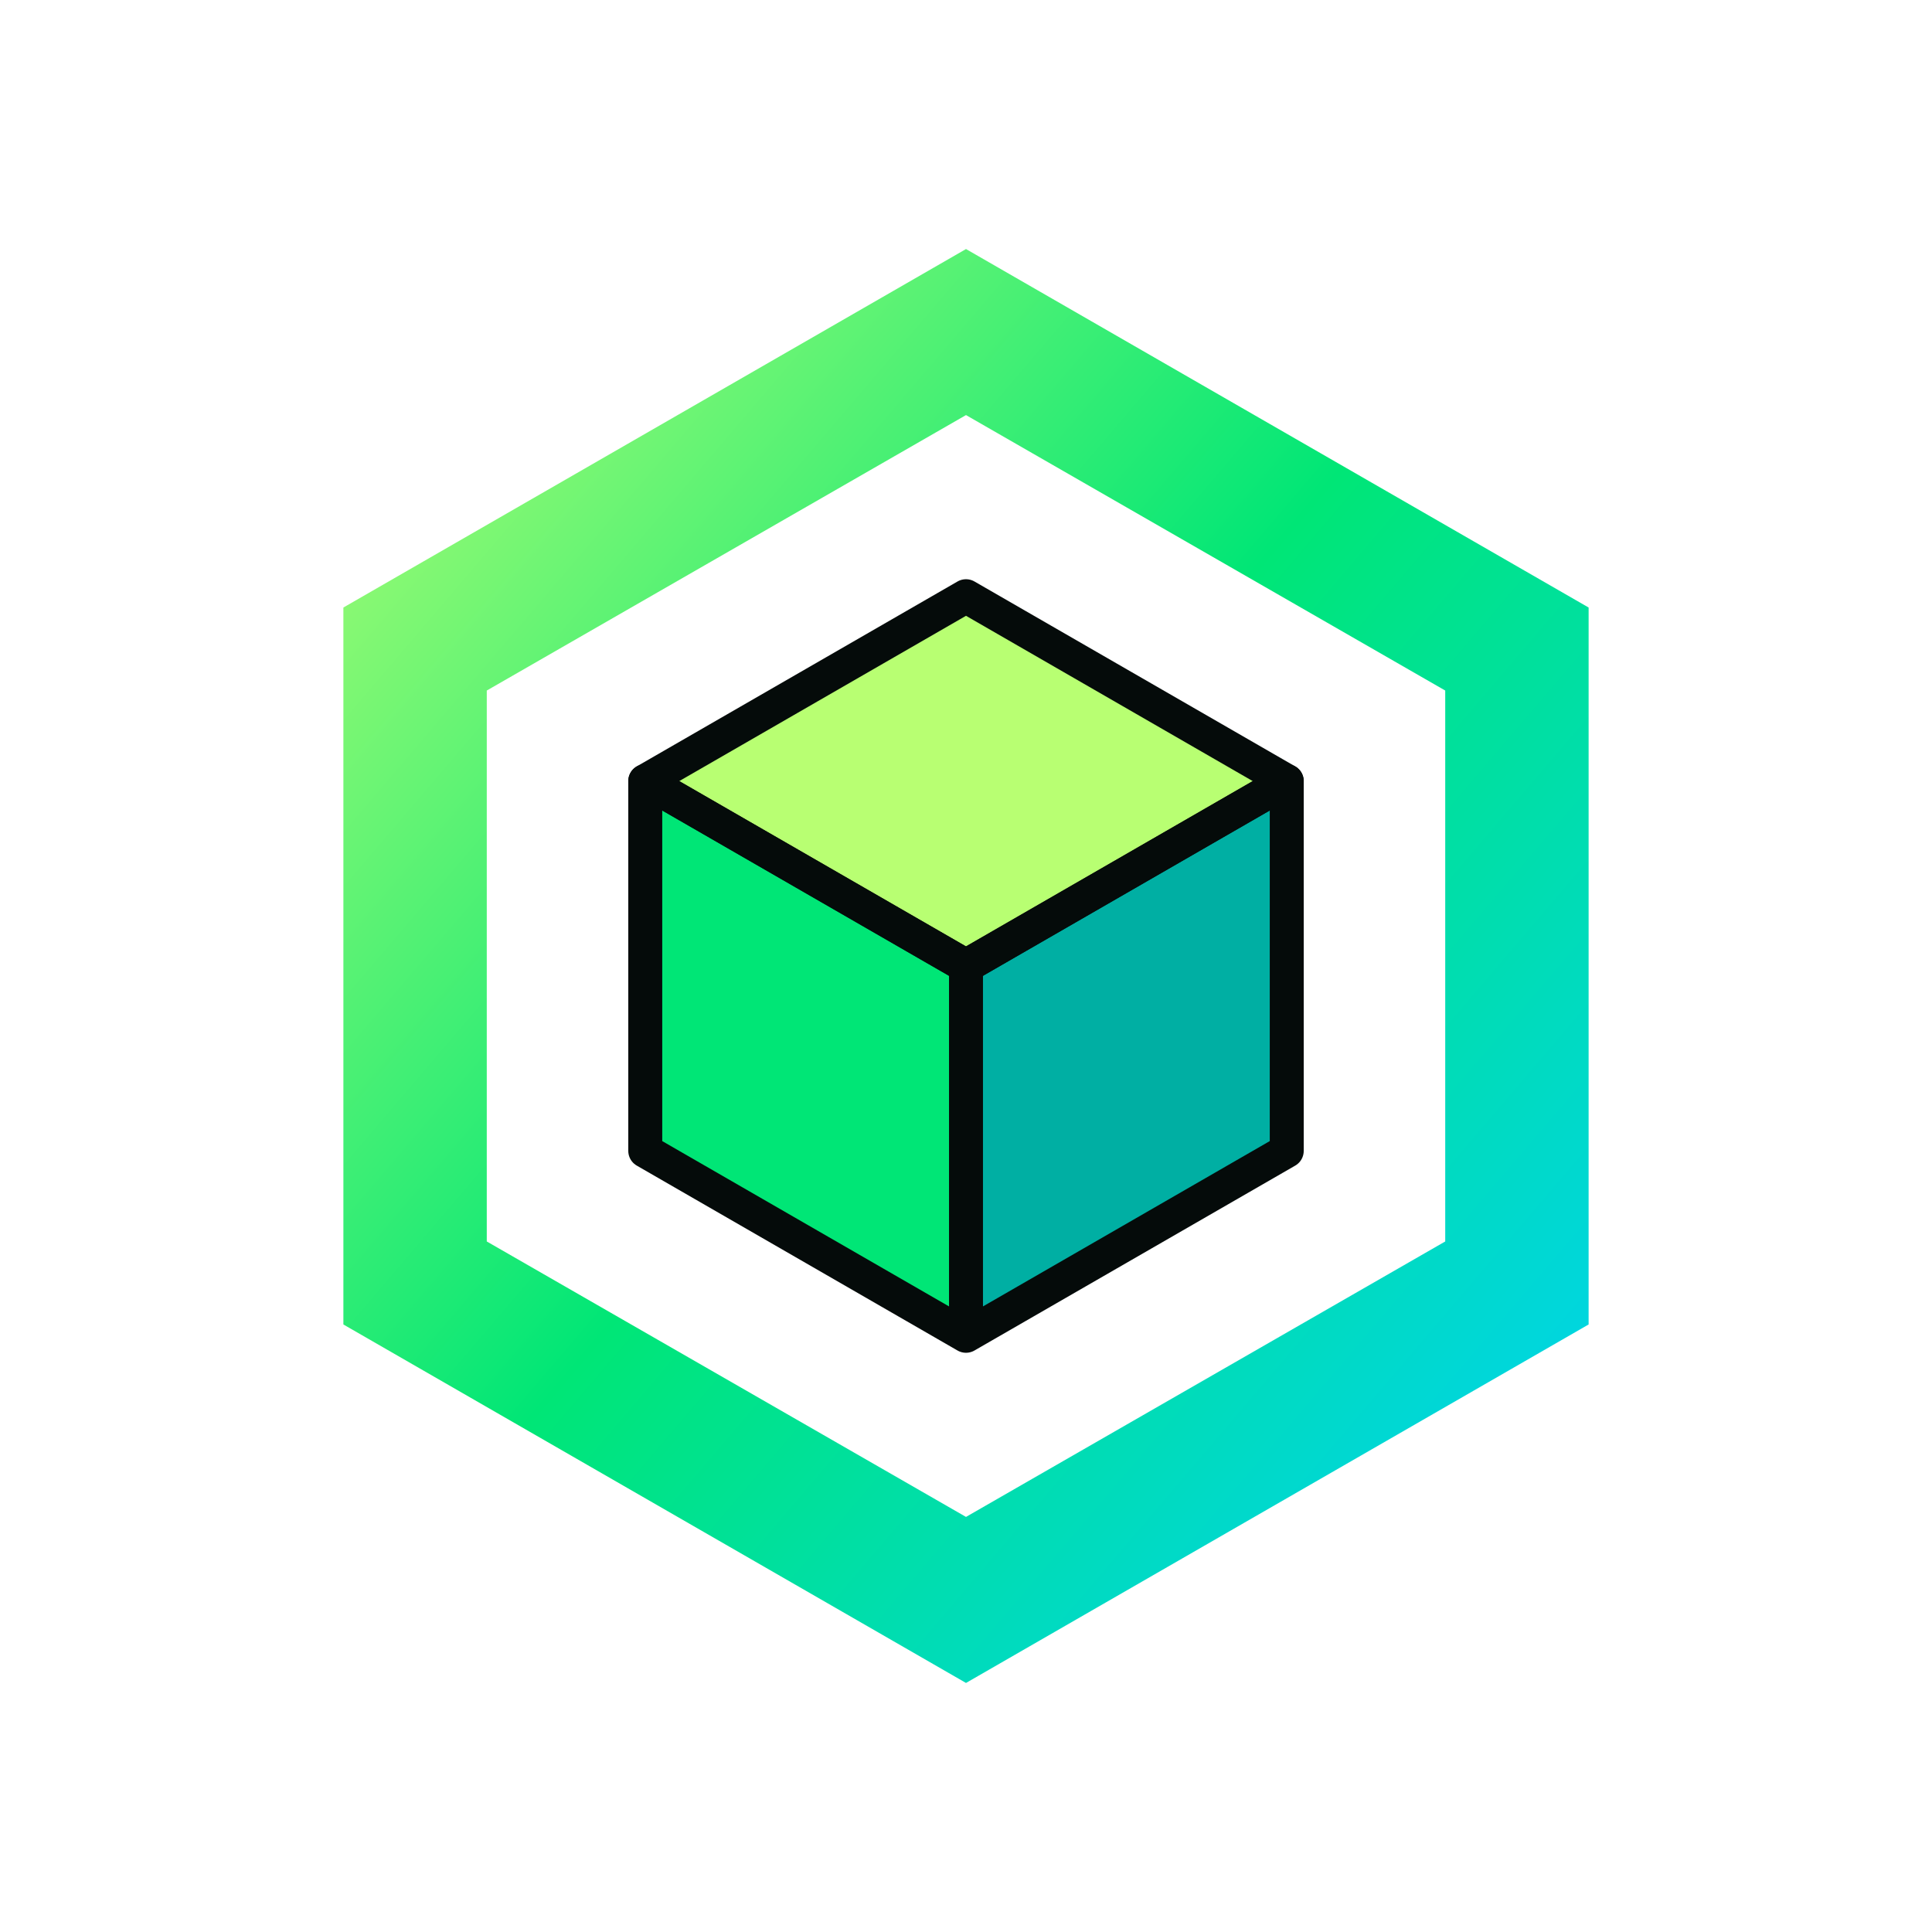
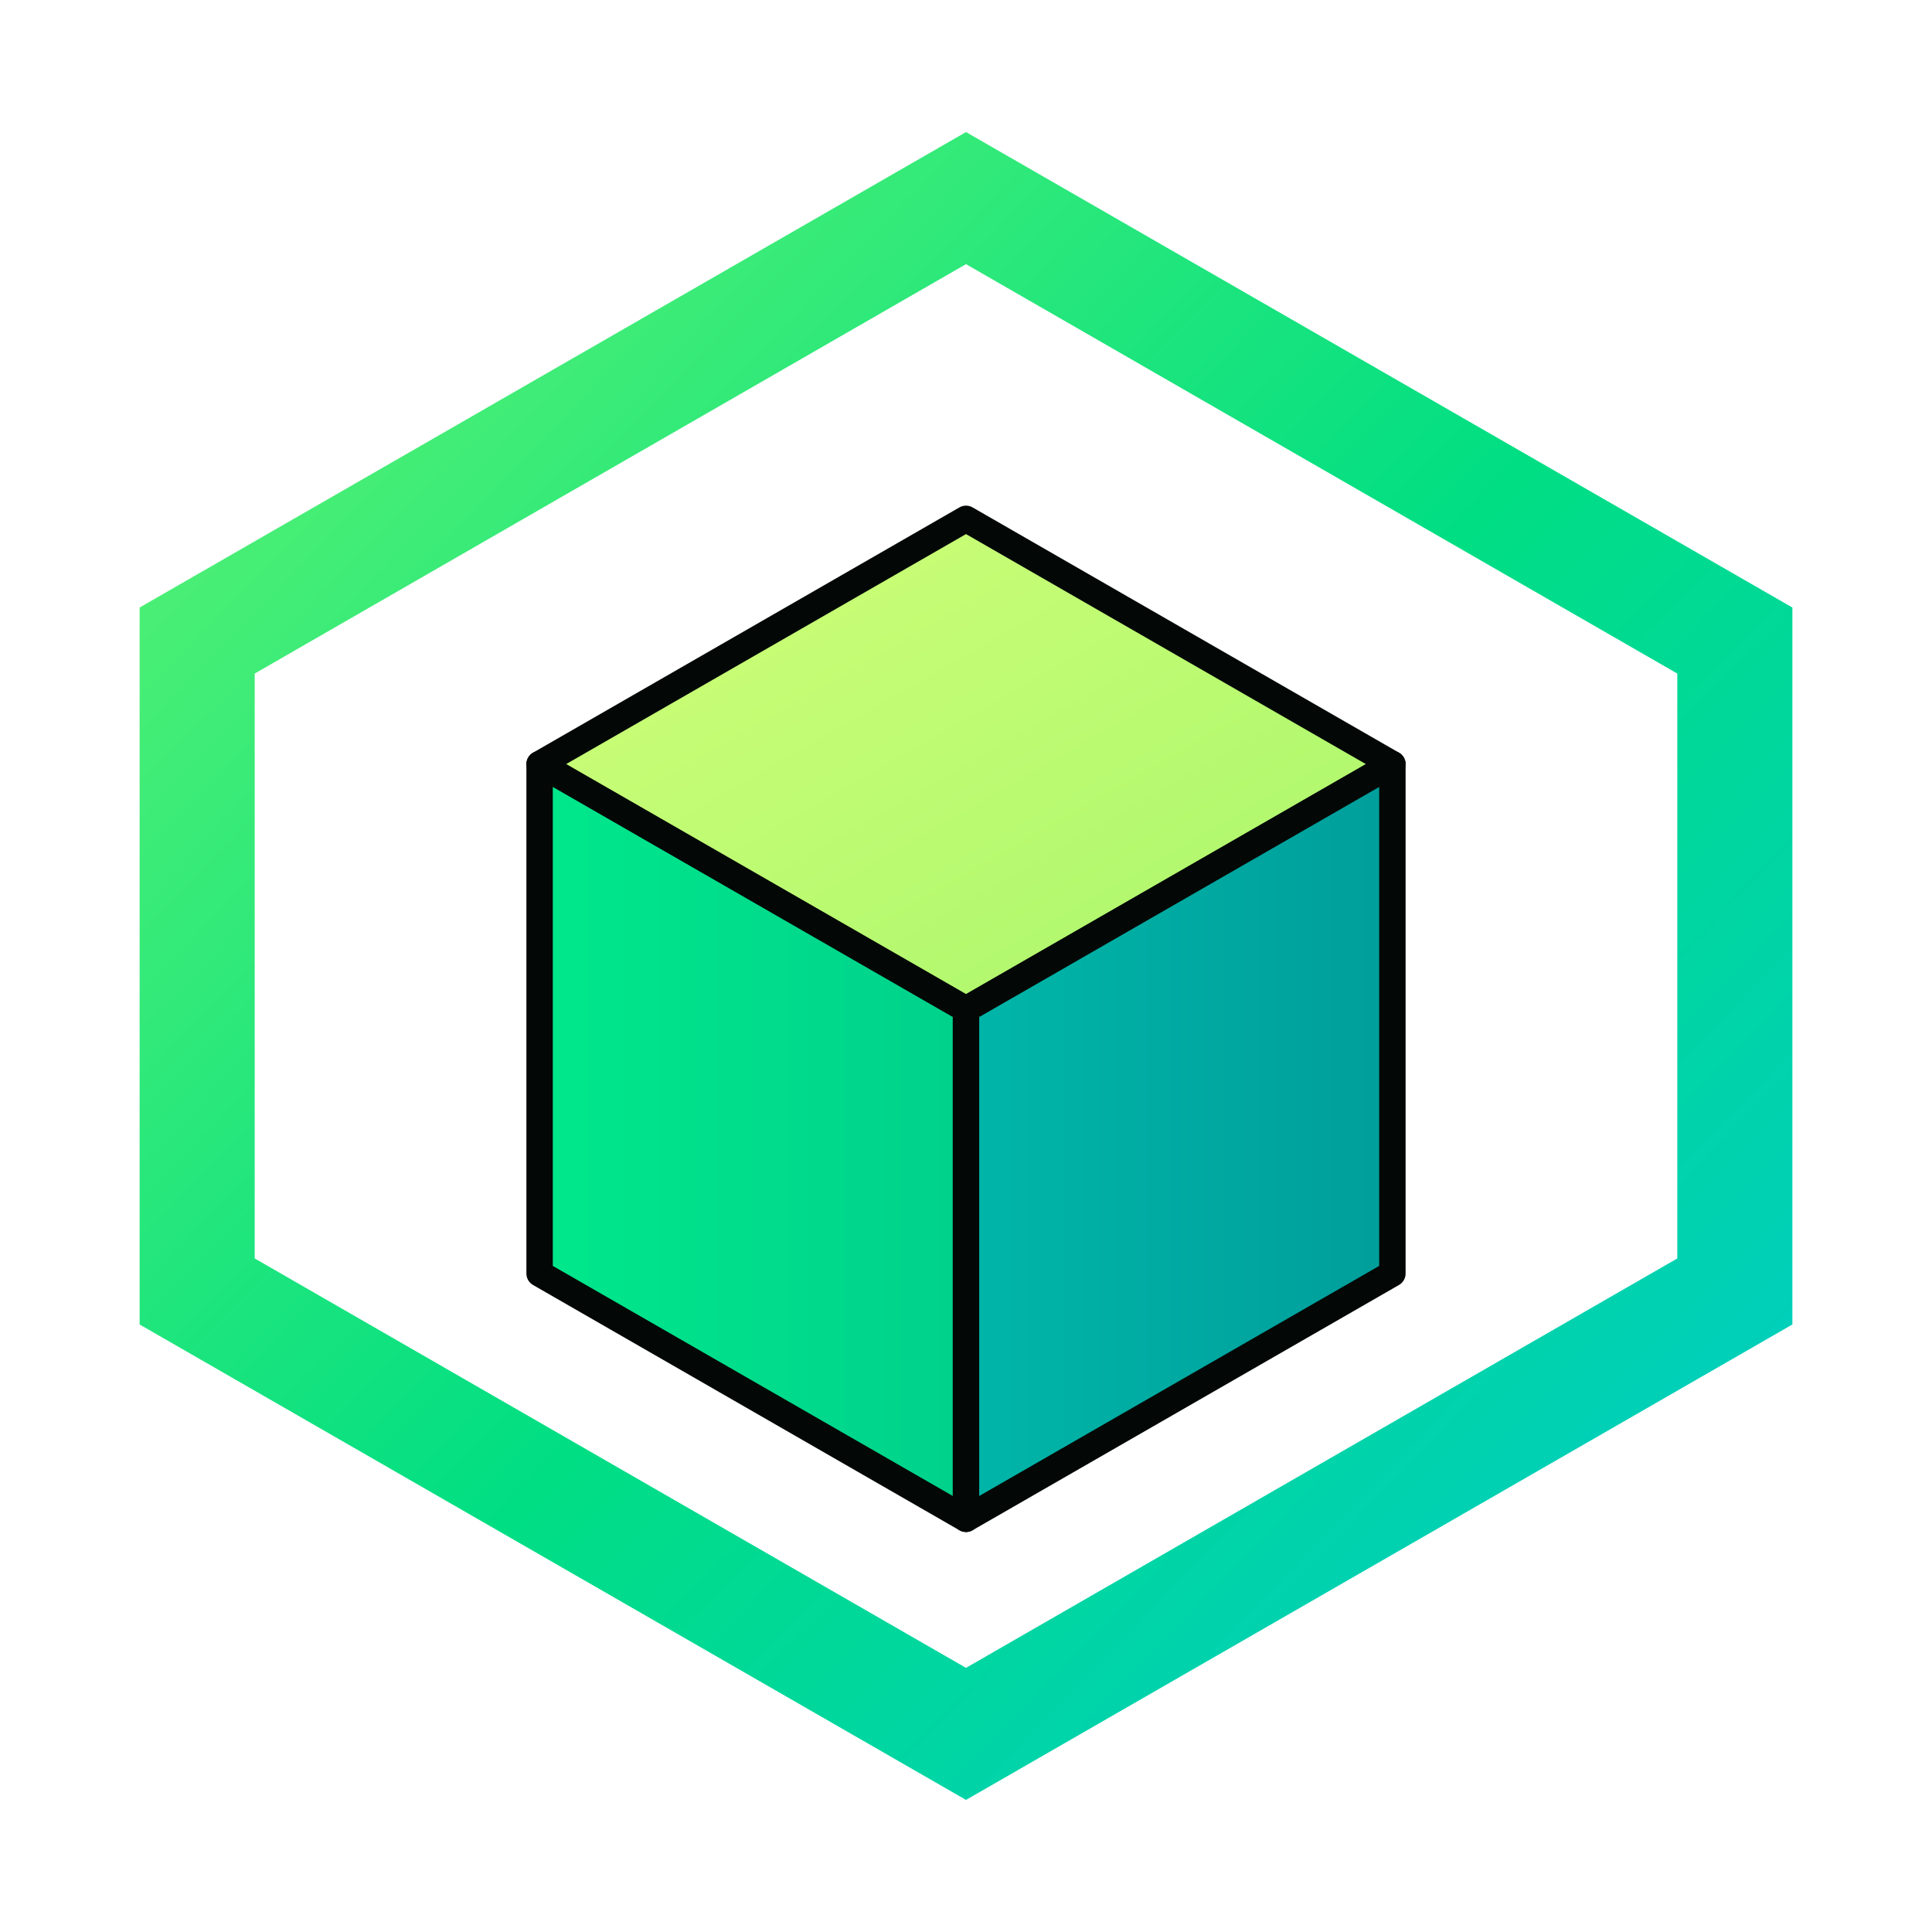
<svg xmlns="http://www.w3.org/2000/svg" width="1024" height="1024" viewBox="0 0 1024 1024">
  <defs>
-     <linearGradient id="g" x1="0" y1="0" x2="1" y2="1">
-       <stop stop-color="#B8FF72" />
-       <stop offset=".48" stop-color="#00E676" />
-       <stop offset="1" stop-color="#00D1FF" />
+     <linearGradient id="hex" x1="0" y1="0" x2="1" y2="1">
+       <stop stop-color="#65F56F" />
+       <stop offset=".52" stop-color="#00DE83" />
+       <stop offset="1" stop-color="#00C9D0" />
+     </linearGradient>
+     <linearGradient id="top" x1="0" y1="0" x2="1" y2="1">
+       <stop stop-color="#D2FF79" />
+       <stop offset="1" stop-color="#A7F66B" />
+     </linearGradient>
+     <linearGradient id="left">
+       <stop stop-color="#00E88B" />
+       <stop offset="1" stop-color="#00D18C" />
+     </linearGradient>
+     <linearGradient id="right">
+       <stop stop-color="#00B6A8" />
+       <stop offset="1" stop-color="#009E9B" />
    </linearGradient>
  </defs>
-   <path d="M512 132 842 322 842 702 512 892 182 702 182 322Z M512 220 258 366 258 658 512 804 766 658 766 366Z" fill="url(#g)" fill-rule="evenodd" />
-   <path d="M512 316 682 414 512 512 342 414Z" fill="#B8FF72" />
-   <path d="M342 414 512 512 512 708 342 610Z" fill="#00E676" />
-   <path d="M682 414 512 512 512 708 682 610Z" fill="#00AFA3" />
-   <path d="M512 316 682 414 512 512 342 414Z" fill="none" stroke="#050B0A" stroke-width="18" stroke-linejoin="round" />
-   <path d="M342 414 512 512 512 708 342 610Z M682 414 512 512 512 708 682 610Z" fill="none" stroke="#050B0A" stroke-width="18" stroke-linejoin="round" />
+   <path d="M512 70 950 322 950 702 512 954 74 702 74 322Z M512 140 135 357 135 667 512 884 889 667 889 357Z" fill="url(#hex)" fill-rule="evenodd" />
+   <path d="M512 275 738 405 512 535 286 405Z" fill="url(#top)" stroke="#030807" stroke-width="14" stroke-linejoin="round" />
+   <path d="M286 405 512 535 512 805 286 675Z" fill="url(#left)" stroke="#030807" stroke-width="14" stroke-linejoin="round" />
+   <path d="M738 405 512 535 512 805 738 675Z" fill="url(#right)" stroke="#030807" stroke-width="14" stroke-linejoin="round" />
</svg>
